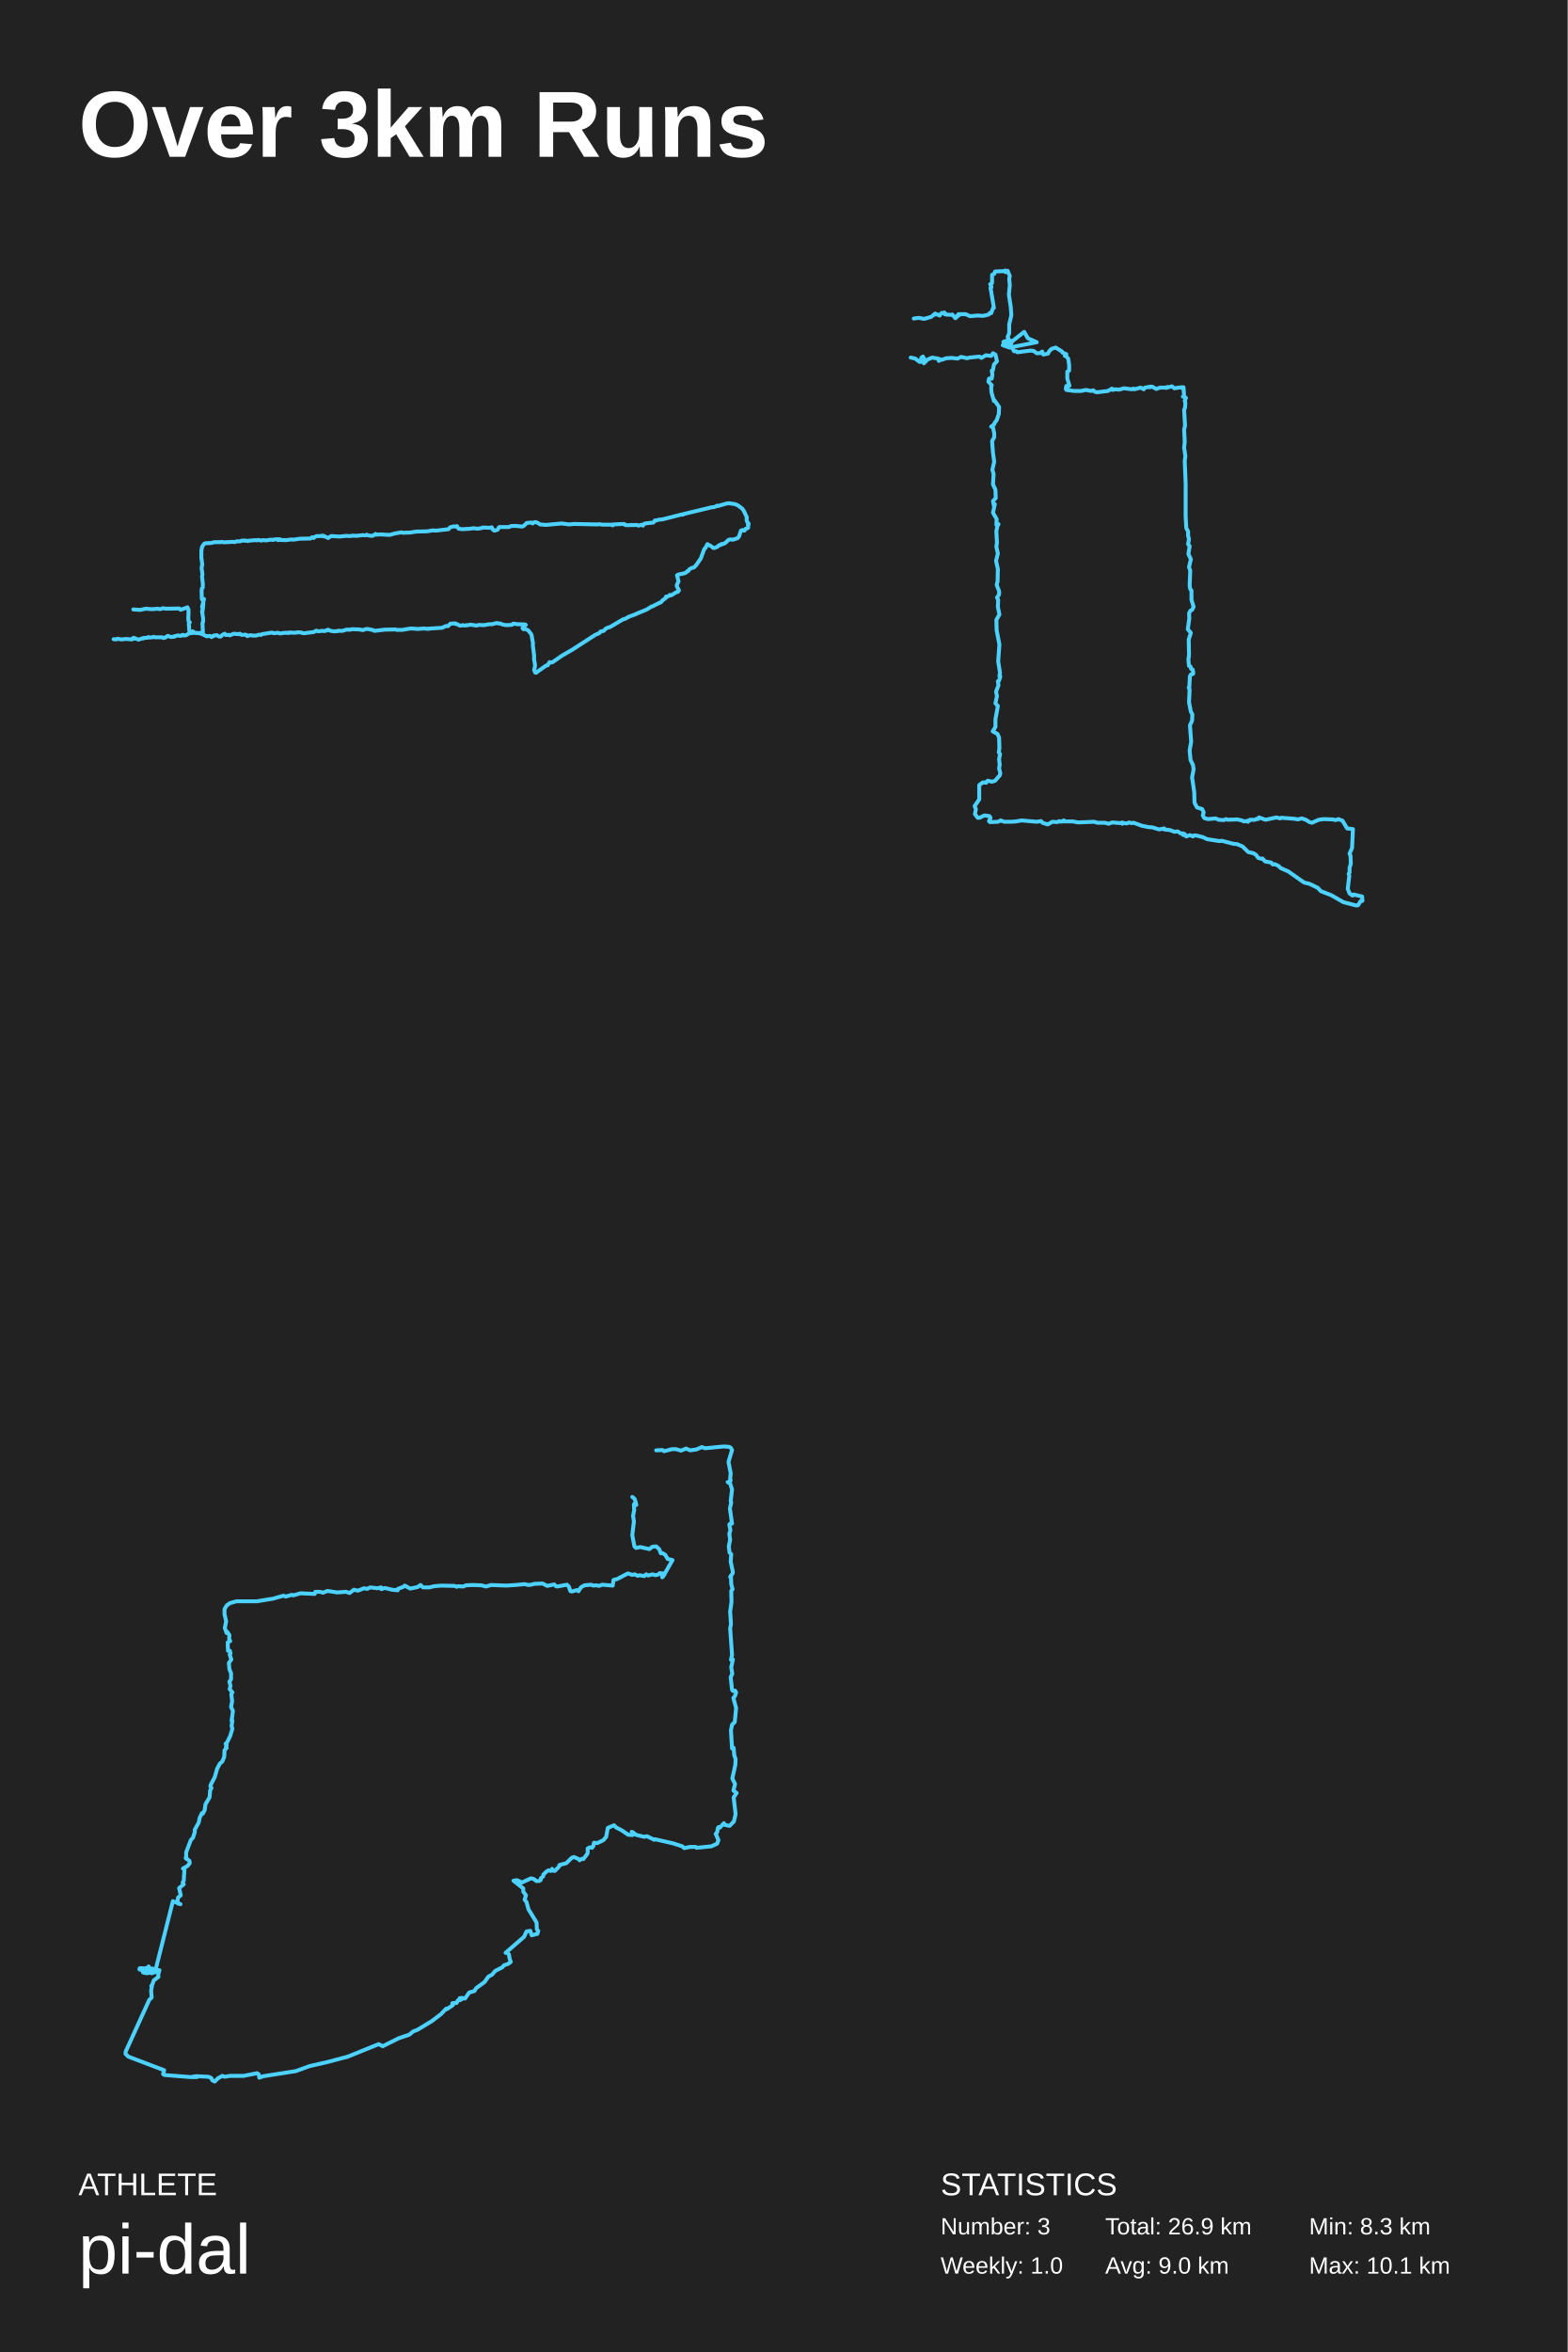
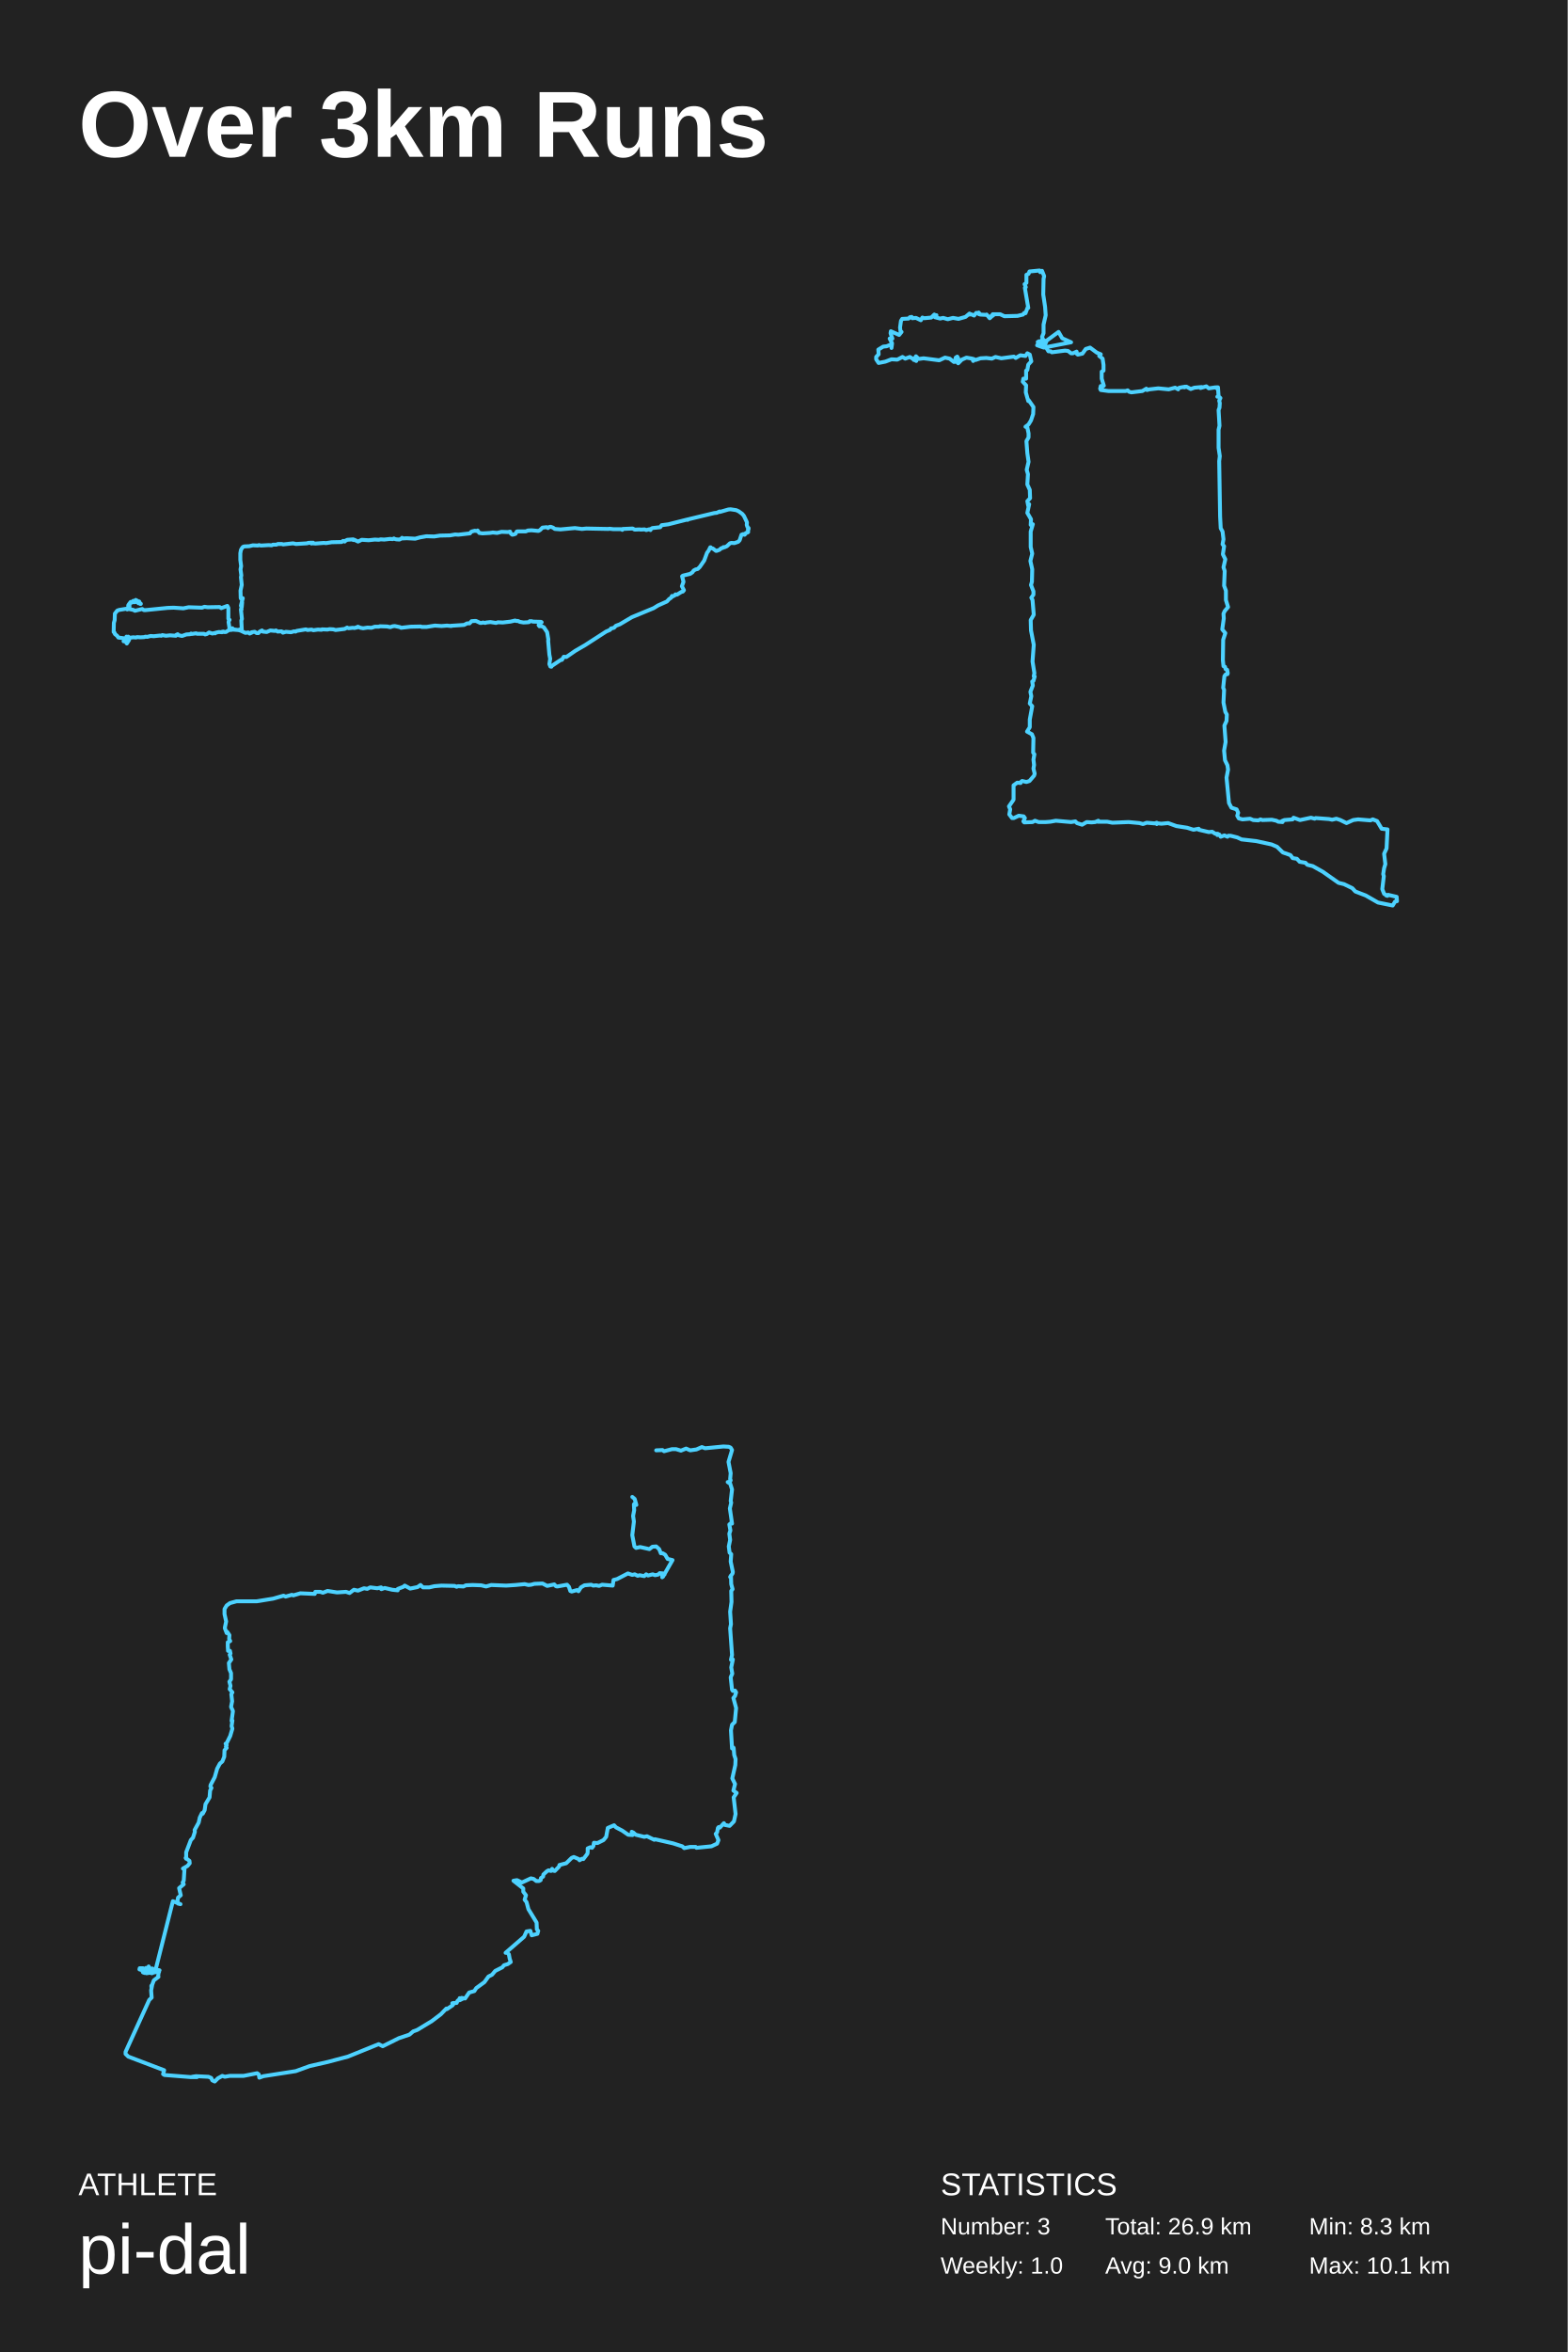
<svg xmlns="http://www.w3.org/2000/svg" baseProfile="full" height="300mm" version="1.1" viewBox="0,0,200,300" width="200mm">
  <defs />
  <rect fill="#222222" height="300" width="200" x="0" y="0" />
  <text fill="#FFFFFF" style="font-size:12px; font-family:Arial; font-weight:bold;" x="10" y="20">Over 3km Runs</text>
  <text fill="#FFFFFF" style="font-size:4px; font-family:Arial" x="10" y="280">ATHLETE</text>
  <text fill="#FFFFFF" style="font-size:9px; font-family:Arial" x="10" y="290">pi-dal</text>
  <text fill="#FFFFFF" style="font-size:4px; font-family:Arial" x="120" y="280">STATISTICS</text>
  <text fill="#FFFFFF" style="font-size:3px; font-family:Arial" x="120" y="285">Number: 3</text>
  <text fill="#FFFFFF" style="font-size:3px; font-family:Arial" x="120" y="290">Weekly: 1.0</text>
  <text fill="#FFFFFF" style="font-size:3px; font-family:Arial" x="141" y="285">Total: 26.9 km</text>
  <text fill="#FFFFFF" style="font-size:3px; font-family:Arial" x="141" y="290">Avg: 9.0 km</text>
  <text fill="#FFFFFF" style="font-size:3px; font-family:Arial" x="167" y="285">Min: 8.3 km</text>
  <text fill="#FFFFFF" style="font-size:3px; font-family:Arial" x="167" y="290">Max: 10.1 km</text>
-   <polyline fill="none" points="17.005,77.733 17.868,77.794 18.592,77.642 19.399,77.703 20.095,77.642 20.429,77.703 20.763,77.581 21.208,77.642 22.851,77.612 23.018,77.764 23.073,77.764 23.491,77.612 23.63,77.581 23.908,77.46 24.047,77.733 24.047,78.432 24.02,78.705 24.047,79.221 24.159,79.464 24.214,79.373 24.131,79.464 24.075,79.677 24.131,79.92 24.131,80.284 24.242,80.77 24.548,80.74 24.493,80.74 24.493,80.649 25.411,80.77 25.745,80.861 26.386,81.165 26.775,81.104 26.97,81.256 27.248,81.134 27.193,81.104 27.248,81.074 27.666,81.013 27.944,81.195 28.167,81.195 28.362,80.983 28.668,80.831 28.779,80.983 29.225,80.983 29.308,81.043 29.809,80.831 30.422,80.891 30.589,80.831 30.811,80.983 31.34,80.952 31.396,81.013 31.507,81.013 31.535,81.134 31.953,81.013 32.231,81.074 32.648,81.074 33.066,80.952 33.289,80.983 33.428,80.891 34.708,80.679 34.903,80.77 35.488,80.709 35.71,80.8 36.351,80.709 36.852,80.74 36.824,80.679 36.907,80.679 37.659,80.709 37.965,80.649 38.466,80.679 38.549,80.74 38.772,80.77 40.025,80.618 40.359,80.436 40.554,80.527 41.138,80.466 41.416,80.497 41.611,80.406 41.695,80.436 41.834,80.314 42.196,80.466 42.558,80.527 43.114,80.497 43.17,80.436 43.365,80.466 43.699,80.466 44.172,80.314 44.729,80.314 44.84,80.254 45.842,80.284 46.288,80.375 46.622,80.254 46.9,80.223 47.624,80.375 47.763,80.466 49.071,80.314 50.463,80.284 50.602,80.345 51.27,80.345 52.411,80.163 53.33,80.223 54.081,80.163 54.666,80.223 54.555,80.193 56.42,80.072 56.837,79.859 57.171,79.859 57.449,79.555 57.867,79.525 58.062,79.525 58.145,79.525 58.118,79.586 58.396,79.646 58.646,79.798 58.813,79.798 59.008,79.737 59.342,79.798 59.481,79.737 59.509,79.768 60.038,79.677 60.818,79.798 61.068,79.707 61.736,79.737 62.432,79.616 62.794,79.616 63.239,79.495 63.434,79.464 63.573,79.525 63.824,79.525 64.074,79.646 64.575,79.737 65.16,79.707 65.355,79.677 65.438,79.555 65.689,79.555 65.884,79.616 66.997,79.646 67.08,79.707 66.774,79.859 66.663,80.102 66.774,80.254 67.025,80.223 67.387,80.406 67.748,80.861 67.832,81.074 67.999,82.076 67.971,82.258 68.138,83.594 68.138,84.141 68.249,84.718 68.249,85.021 68.138,85.447 68.277,85.781 68.416,85.811 68.444,85.72 68.5,85.72 69.53,84.991 69.78,84.839 69.864,84.87 70.114,84.444 70.226,84.505 70.476,84.475 71.701,83.625 73.065,82.835 75.932,80.983 76.489,80.74 76.6,80.557 77.018,80.466 77.268,80.193 77.574,80.041 77.825,79.98 79.467,79.009 79.773,78.918 80.274,78.644 81.026,78.371 81.276,78.249 82.473,77.764 83.058,77.399 83.308,77.308 84.143,76.883 84.282,76.853 84.589,76.519 84.867,76.336 84.978,76.093 84.978,76.184 85.09,76.154 85.034,76.124 85.424,75.972 85.452,75.881 85.563,75.942 85.674,75.911 86.259,75.547 86.481,75.486 86.621,75.304 86.342,74.757 86.342,74.636 86.565,74.15 86.37,73.391 86.481,73.3 87.316,73.117 87.484,73.057 87.706,72.844 87.79,72.844 87.957,72.601 88.235,72.449 88.513,72.389 88.792,72.115 89.404,71.235 89.794,70.172 89.877,69.989 90.016,69.868 90.239,69.412 90.239,69.443 90.295,69.412 90.351,69.534 90.573,69.564 91.019,69.898 91.13,69.898 91.52,69.746 91.742,69.534 91.937,69.504 92.048,69.382 92.188,69.412 92.522,69.261 92.939,68.866 93.134,68.805 93.552,68.835 93.579,68.805 94.08,68.653 94.275,68.441 94.526,67.681 94.776,67.59 94.888,67.681 94.971,67.681 95.138,67.438 95.305,67.408 95.444,67.287 95.444,67.317 95.444,67.104 95.416,66.983 95.5,66.922 95.5,66.77 95.361,66.649 95.249,66.345 95.277,65.981 95.277,66.011 95.194,65.799 94.86,65.1 94.637,64.827 94.136,64.462 93.802,64.311 93.023,64.189 92.716,64.219 91.659,64.523 91.52,64.553 91.52,64.493 91.13,64.675 90.796,64.705 87.261,65.556 87.122,65.647 87.122,65.586 84.477,66.254 84.032,66.284 83.781,66.376 83.559,66.376 83.364,66.649 82.278,66.77 82.084,66.892 82.028,67.044 82.028,66.953 81.916,66.922 81.443,67.044 81.221,66.953 80.636,66.983 80.58,66.953 80.441,66.983 79.857,66.983 79.745,66.953 79.69,66.861 79.578,66.831 78.214,66.892 78.131,66.922 78.159,67.013 77.992,66.922 76.934,66.922 76.405,66.861 76.238,66.892 73.204,66.831 72.62,66.892 71.645,66.77 69.669,66.953 68.89,66.892 68.639,66.71 68.305,66.588 68.138,66.619 67.943,66.77 67.971,66.71 67.748,66.649 67.192,66.71 66.858,67.044 66.635,67.165 65.689,67.074 65.188,67.104 64.909,67.226 63.74,67.226 63.657,67.256 63.49,67.56 63.239,67.651 63.044,67.681 63.044,67.621 62.849,67.53 62.738,67.256 62.46,67.317 61.569,67.287 61.486,67.347 60.957,67.438 60.372,67.378 59.982,67.438 58.953,67.499 58.507,67.438 58.285,67.104 58.285,67.196 57.895,67.135 57.533,67.226 57.394,67.287 57.227,67.499 55.64,67.681 55.195,67.651 54.499,67.773 53.107,67.803 52.328,67.924 51.381,67.955 51.242,67.894 50.379,68.046 49.711,68.228 48.542,68.167 47.958,68.198 47.902,68.107 47.902,68.167 47.596,68.289 47.54,68.35 47.123,68.319 46.761,68.228 46.789,68.198 46.622,68.289 46.26,68.258 45.453,68.35 44.979,68.319 44.701,68.38 44.172,68.35 43.309,68.441 42.363,68.38 42.224,68.38 41.862,68.623 41.361,68.38 41.277,68.35 41.194,68.41 41.277,68.41 41.194,68.319 40.776,68.38 40.387,68.38 40.136,68.501 40.025,68.623 40.053,68.532 39.997,68.562 39.802,68.532 39.607,68.684 38.243,68.714 37.464,68.835 37.158,68.805 36.518,68.896 35.627,68.866 35.682,68.775 35.543,68.805 35.46,68.896 35.46,68.775 34.987,68.805 35.07,68.805 34.847,68.866 34.541,68.835 33.985,68.927 33.511,68.896 33.344,68.957 32.927,68.866 32.788,68.927 32.593,68.896 31.813,68.957 31.563,69.018 31.396,68.957 30.839,68.957 30.644,69.048 30.171,69.048 30.004,69.139 29.587,69.109 29.308,69.139 28.529,69.169 28.251,69.109 28.111,69.169 27.889,69.139 27.638,69.169 27.415,69.139 26.914,69.261 26.219,69.291 26.052,69.352 25.912,69.534 25.773,69.777 25.69,70.232 25.69,71.143 25.801,71.994 25.718,72.449 25.829,73.269 25.773,73.512 25.885,74.575 25.857,74.97 25.745,75.091 25.718,75.365 25.745,76.397 25.801,76.488 25.94,76.458 25.968,76.427 26.024,76.458 26.024,76.397 25.773,77.43 25.94,76.974 25.885,77.642 25.829,77.733 25.857,77.946 25.773,77.946 25.912,78.857 25.912,79.312 25.829,79.464 25.885,80.649 25.829,80.649 25.829,80.709 25.718,80.679 25.356,80.77 24.604,80.709 24.604,80.527 24.409,80.588 23.713,81.043 23.435,81.043 23.379,80.983 23.185,81.013 23.185,81.074 22.906,81.104 22.739,81.043 22.322,81.134 22.238,81.225 22.238,81.165 22.21,81.195 21.848,81.256 21.403,81.104 21.097,81.317 20.846,81.377 20.707,81.286 19.733,81.286 19.622,81.225 19.455,81.286 19.009,81.317 18.926,81.256 18.787,81.347 18.286,81.377 18.286,81.438 18.091,81.438 17.673,81.59 17.284,81.438 17.172,81.468 17.089,81.347 16.838,81.468 16.838,81.56 16.031,81.499 15.474,81.56 14.973,81.468 14.834,81.56 14.5,81.529" stroke="#4dd2ff" stroke-linecap="round" stroke-linejoin="round" stroke-width="0.5" />
-   <polyline fill="none" points="116.186,45.61 116.771,45.738 117.318,46.163 117.63,46.121 117.747,46.206 117.864,45.695 117.747,45.482 117.552,45.61 117.513,45.823 117.63,46.078 117.708,45.951 117.864,46.334 118.332,45.865 118.917,45.61 119.659,45.738 119.776,46.036 119.815,45.78 120.088,45.908 120.712,45.695 121.453,45.653 122.156,45.738 122.624,45.525 123.365,45.695 123.677,45.61 124.965,45.482 125.199,45.653 125.784,45.312 126.448,45.397 126.682,45.057 126.994,45.227 127.189,46.078 126.799,46.504 126.682,47.185 126.526,47.27 126.604,47.738 126.526,48.292 126.174,48.292 126.096,48.675 126.526,49.143 126.448,49.356 126.487,50.037 126.799,51.144 126.838,51.016 127.462,51.91 127.423,52.804 127.15,53.612 126.877,53.953 126.838,54.123 126.448,54.421 126.682,54.506 126.838,55.273 126.838,55.783 126.565,56.252 126.682,57.784 126.838,58.891 126.604,59.912 126.76,60.466 126.682,61.785 126.994,62.466 127.033,63.53 126.682,63.913 126.799,64.509 126.916,64.296 126.682,65.403 127.15,66.212 127.111,66.935 127.384,66.85 127.228,67.148 127.111,67.787 127.189,69.234 127.111,69.745 127.306,70.596 127.072,71.532 127.306,72.597 127.267,74.171 127.15,74.597 127.462,75.406 127.462,75.831 127.189,76.215 127.345,76.512 127.306,77.406 127.501,78.385 127.111,79.066 127.15,80.386 127.501,82.216 127.345,84.344 127.579,85.834 127.501,86.217 127.618,86.26 127.462,86.813 127.306,86.898 127.384,87.409 127.072,88.218 127.189,88.771 126.994,89.707 127.306,90.048 126.994,91.75 126.994,92.729 126.643,93.283 127.267,93.623 127.462,94.091 127.501,95.453 127.423,95.964 127.579,96.177 127.462,96.858 127.54,97.539 127.462,98.007 127.618,98.645 127.54,98.901 126.955,99.582 126.565,99.71 126.018,99.582 125.745,99.795 125.823,99.837 125.394,99.795 124.926,100.135 124.926,101.965 124.341,102.817 124.497,103.2 124.38,103.838 124.731,104.306 124.965,104.306 125.589,104.008 126.213,104.093 126.37,104.306 126.174,104.732 126.291,104.86 127.345,104.817 127.657,104.647 128.125,104.817 129.023,104.817 129.608,104.774 130.31,104.647 132.261,104.817 132.807,104.732 133.002,104.945 133.666,105.158 134.251,104.817 134.875,104.86 135.148,104.732 135.343,104.817 135.734,104.647 135.616,104.689 135.655,104.774 136.865,104.774 137.528,104.902 139.596,104.817 139.986,104.945 140.962,104.945 141.43,105.072 141.898,104.902 142.913,104.987 143.186,104.902 143.186,105.072 143.069,104.945 143.771,105.03 144.044,104.902 144.317,104.987 144.629,104.945 145.683,105.328 146.541,105.498 147.048,105.541 147.868,105.796 148.531,105.668 148.531,105.796 149.272,105.881 149.819,106.094 150.248,106.051 150.638,106.307 150.95,106.307 150.911,106.477 150.989,106.519 151.145,106.392 151.34,106.69 151.808,106.519 152.199,106.69 152.316,106.562 152.589,106.562 153.447,106.775 153.993,107.03 155.593,107.286 155.866,107.243 157.349,107.626 157.817,107.669 158.519,107.967 159.261,108.69 159.885,108.818 160.236,109.031 160.509,109.414 160.899,109.541 161.055,109.499 161.407,109.882 162.148,110.01 162.382,110.265 162.616,110.222 163.084,110.435 163.396,110.733 164.372,111.159 166.362,112.563 167.064,112.734 168.117,113.244 168.508,113.67 169.834,114.181 171.395,115.074 173.034,115.5 173.268,115.457 173.58,114.947 173.814,114.904 173.775,114.351 172.682,114.095 172.487,114.181 172.604,114.223 172.448,114.181 172.526,114.181 172.175,113.968 171.941,113.372 172.136,111.712 172.058,111.457 172.175,111.286 172.175,110.691 172.331,110.18 172.292,109.158 172.175,108.86 172.487,108.179 172.604,105.753 171.863,105.668 171.278,104.689 170.732,104.477 170.419,104.604 170.029,104.519 168.859,104.477 168.234,104.562 167.376,104.945 167.064,104.86 166.596,104.562 166.089,104.391 165.542,104.519 165.152,104.434 163.435,104.306 163.318,104.391 162.85,104.264 161.446,104.562 160.626,104.264 160.509,104.477 160.353,104.434 160.119,104.562 159.456,104.562 159.456,104.647 159.144,104.689 159.261,104.732 159.222,104.817 158.987,104.732 158.675,104.774 158.441,104.647 157.856,104.519 156.646,104.562 156.412,104.477 156.139,104.604 155.476,104.562 155.086,104.391 154.11,104.477 153.642,104.349 153.447,104.008 153.564,103.625 153.369,103.2 152.706,102.987 152.394,102.391 152.355,101.029 152.082,99.156 152.277,98.135 152.199,97.581 151.886,96.943 151.769,95.709 151.964,94.602 151.808,92.516 152.082,91.921 152.121,91.112 151.925,90.771 151.691,89.58 151.769,87.962 151.652,87.707 151.73,87.664 151.808,86.217 151.964,86.004 152.199,85.962 152.238,85.834 152.16,85.408 151.964,85.323 151.886,85.025 151.691,84.94 151.613,84.174 151.691,83.493 151.652,81.578 151.925,80.726 151.535,80.258 151.73,78.854 151.691,78.258 151.847,77.917 152.082,77.789 152.277,77.406 152.004,76.512 152.004,75.321 151.847,75.15 151.769,74.682 151.847,72.809 151.691,72.341 151.925,71.32 151.613,70.681 151.769,69.66 151.574,69.404 151.691,68.766 151.574,68.34 151.574,67.787 151.34,67.361 151.262,65.871 151.262,61.7 151.145,58.805 151.223,58.167 151.067,57.103 151.145,56.379 151.067,54.804 151.184,54.294 151.067,52.293 151.184,51.995 151.223,51.399 151.145,51.101 151.301,50.761 151.028,50.505 150.911,50.59 151.067,50.548 150.989,49.398 150.794,49.398 150.833,49.526 150.677,49.398 149.819,49.526 149.506,49.271 148.765,49.484 148.921,49.356 148.765,49.441 147.985,49.441 147.517,49.611 146.97,49.313 146.697,49.398 146.814,49.313 146.073,49.441 145.878,49.569 145.917,49.654 145.527,49.441 144.707,49.654 144.59,49.569 144.395,49.654 143.381,49.526 142.796,49.696 142.249,49.654 141.937,49.739 141.859,49.569 141.352,49.867 139.947,50.037 139.635,49.952 139.479,49.782 139.206,49.867 138.543,49.739 137.918,49.867 137.021,49.867 136.046,49.739 135.968,49.569 136.046,49.228 136.28,49.313 136.436,49.186 136.163,48.292 136.163,47.398 136.397,47.27 136.397,46.546 136.28,45.738 135.968,45.397 135.851,45.397 136.046,45.184 135.538,44.971 135.499,44.844 134.68,44.333 134.134,44.503 133.822,44.844 133.705,45.099 133.119,45.227 133.002,45.142 132.963,44.844 132.729,45.014 132.495,45.057 132.261,45.057 131.871,44.759 131.481,44.716 129.803,44.929 129.647,44.801 129.374,44.801 128.906,44.035 129.101,43.567 129.023,43.609 128.906,43.439 128.828,43.524 128.789,43.822 128.398,43.78 128.632,43.95 128.554,44.035 128.515,43.609 128.515,43.78 128.398,43.609 128.164,43.524 128.398,43.694 128.554,43.311 128.554,43.439 128.75,43.397 128.632,43.397 128.711,43.78 128.672,43.865 128.632,43.567 128.593,44.205 128.711,44.078 128.632,43.822 128.711,43.865 130.661,42.332 131.13,43.141 132.261,43.652 128.789,44.333 127.93,44.035 128.086,43.822 128.008,43.609 128.711,43.78 128.828,43.609 128.554,42.971 128.75,42.503 128.75,41.396 129.023,40.204 128.945,39.14 128.711,37.565 128.828,36.373 128.75,35.564 128.828,35.224 128.554,34.543 128.281,34.67 128.32,34.713 128.203,34.67 128.242,34.5 128.125,34.585 126.955,34.628 126.838,34.926 126.565,35.053 126.565,36.075 126.448,36.245 126.33,36.245 126.487,36.628 126.37,36.714 126.799,39.268 126.721,39.225 126.448,39.949 126.291,39.906 126.135,40.119 125.433,40.289 124.692,40.247 123.755,40.332 123.209,40.076 122.273,40.076 122.234,40.247 122.312,40.247 122.117,40.247 122.117,40.374 121.883,40.587 121.492,40.119 121.453,40.161 120.673,40.119 120.478,39.863 120.517,40.076 120.478,39.949 120.166,39.906 119.893,40.161 119.893,40.247 119.503,40.076 119.307,40.119 119.307,39.991 118.8,40.417 117.903,40.672 117.201,40.545 116.576,40.63" stroke="#4dd2ff" stroke-linecap="round" stroke-linejoin="round" stroke-width="0.5" />
+   <polyline fill="none" points="17.964,77.003 17.964,77.031 17.887,77.031 17.758,76.721 17.654,76.946 17.447,76.608 17.396,76.664 17.189,76.608 17.137,76.664 17.008,76.636 16.801,76.805 16.672,76.777 16.517,76.975 16.517,77.539 16.413,77.567 16.439,77.68 17.008,77.793 17.215,77.905 18.145,77.68 18.352,77.821 18.559,77.821 21.377,77.539 22.153,77.51 23.394,77.595 24.066,77.454 25.772,77.51 26.083,77.398 26.496,77.454 28.022,77.426 28.228,77.567 29.004,77.285 29.133,77.539 29.133,78.921 29.237,79.146 29.288,79.062 29.211,79.146 29.159,79.344 29.314,80.359 29.599,80.331 29.547,80.246 30.4,80.359 30.71,80.444 31.305,80.726 31.667,80.67 31.848,80.811 32.106,80.698 32.055,80.67 32.106,80.641 32.494,80.585 32.753,80.754 32.96,80.754 33.141,80.557 33.425,80.416 33.528,80.557 34.02,80.613 34.485,80.416 35.054,80.472 35.209,80.416 35.416,80.557 35.907,80.529 35.959,80.585 36.062,80.585 36.088,80.698 36.476,80.585 37.122,80.641 37.51,80.529 37.717,80.557 37.846,80.472 39.035,80.275 39.216,80.359 39.759,80.303 39.966,80.387 40.561,80.303 41.026,80.331 41.078,80.275 41.776,80.303 42.06,80.246 42.526,80.275 42.81,80.359 43.973,80.218 44.284,80.049 44.465,80.134 45.008,80.077 45.266,80.105 45.447,80.021 45.525,80.049 45.654,79.936 45.99,80.077 46.326,80.134 46.895,80.049 47.386,80.077 47.826,79.936 48.343,79.936 48.446,79.88 49.377,79.908 49.79,79.993 50.101,79.88 50.359,79.852 51.031,79.993 51.161,80.077 52.376,79.936 53.669,79.908 53.798,79.964 54.418,79.964 55.478,79.795 56.331,79.852 57.03,79.795 57.572,79.852 57.469,79.823 59.201,79.711 59.589,79.513 59.899,79.513 60.158,79.231 60.546,79.203 60.727,79.203 61.27,79.457 61.425,79.457 61.606,79.4 61.916,79.457 62.045,79.4 62.562,79.344 63.286,79.457 63.519,79.372 64.139,79.4 65.122,79.287 65.716,79.146 65.846,79.203 66.078,79.203 66.311,79.316 66.776,79.4 67.319,79.372 67.5,79.344 67.578,79.231 67.811,79.231 67.992,79.287 69.026,79.316 69.103,79.372 68.819,79.513 68.715,79.739 68.819,79.88 69.052,79.852 69.388,80.021 69.801,80.641 69.956,81.572 69.931,81.741 70.086,83.49 70.189,84.026 70.086,84.703 70.215,85.013 70.344,85.041 70.37,84.957 71.378,84.28 71.611,84.139 71.689,84.167 71.921,83.772 72.257,83.8 73.395,83.011 74.662,82.277 77.325,80.557 77.842,80.331 77.945,80.162 78.333,80.077 78.566,79.823 79.083,79.626 80.608,78.723 83.4,77.567 83.943,77.228 85.081,76.721 85.365,76.41 85.624,76.241 85.727,76.016 85.727,76.1 85.831,76.072 86.141,75.903 86.167,75.818 86.374,75.846 86.917,75.508 87.123,75.451 87.253,75.282 86.994,74.774 87.201,74.21 87.02,73.505 87.123,73.421 88.054,73.195 88.338,72.997 88.494,72.772 88.752,72.631 89.011,72.574 89.269,72.321 89.838,71.503 90.2,70.515 90.407,70.233 90.614,69.81 90.665,69.81 90.717,69.923 90.924,69.951 91.338,70.261 91.441,70.261 91.803,70.12 92.01,69.923 92.191,69.895 92.294,69.782 92.423,69.81 92.734,69.669 93.121,69.302 93.302,69.246 93.69,69.274 94.181,69.105 94.362,68.908 94.595,68.202 94.828,68.118 94.931,68.202 95.009,68.202 95.164,67.977 95.319,67.948 95.448,67.864 95.422,67.554 95.5,67.497 95.5,67.356 95.371,67.243 95.267,66.961 95.293,66.651 95.216,66.454 94.905,65.805 94.699,65.551 94.233,65.212 93.923,65.071 93.199,64.959 92.915,64.987 91.932,65.269 91.803,65.297 91.803,65.241 91.441,65.41 91.131,65.438 87.847,66.228 87.718,66.312 87.718,66.256 85.262,66.877 84.409,66.989 84.228,67.243 83.219,67.356 83.038,67.469 82.987,67.61 82.987,67.525 82.883,67.497 82.444,67.61 82.237,67.525 81.694,67.554 81.642,67.525 80.97,67.554 80.712,67.413 79.445,67.469 79.367,67.497 79.393,67.582 79.238,67.497 78.256,67.497 77.764,67.441 77.609,67.469 74.791,67.413 74.248,67.469 73.343,67.356 71.508,67.525 70.784,67.469 70.551,67.3 70.241,67.187 70.086,67.215 69.905,67.356 69.931,67.3 69.724,67.243 69.207,67.3 68.896,67.61 68.69,67.723 67.811,67.638 67.345,67.666 67.087,67.779 66.001,67.779 65.923,67.807 65.768,68.09 65.535,68.174 65.354,68.202 65.173,68.061 65.07,67.807 64.812,67.864 63.984,67.836 63.415,67.977 62.872,67.92 62.511,67.977 61.554,68.033 61.14,67.977 60.933,67.666 60.933,67.751 60.571,67.695 60.235,67.779 60.106,67.836 59.951,68.033 58.477,68.202 58.064,68.174 57.417,68.287 56.125,68.315 55.401,68.428 54.392,68.4 53.591,68.541 52.97,68.71 51.885,68.654 51.342,68.682 51.29,68.597 51.29,68.654 50.954,68.823 50.566,68.795 50.23,68.71 50.256,68.682 50.101,68.766 49.765,68.738 49.015,68.823 48.575,68.795 48.317,68.851 47.826,68.823 47.024,68.908 46.145,68.851 45.68,69.077 45.214,68.851 45.059,68.879 45.137,68.879 45.059,68.795 44.309,68.851 44.077,68.964 43.973,69.077 43.999,68.992 43.947,69.02 43.767,68.992 43.586,69.133 42.319,69.161 41.595,69.274 41.31,69.246 40.25,69.331 39.888,69.302 39.94,69.218 39.733,69.331 39.733,69.218 39.294,69.246 39.371,69.246 39.165,69.302 37.768,69.387 37.381,69.302 36.114,69.443 35.959,69.387 35.442,69.387 35.261,69.472 34.821,69.472 34.666,69.556 34.278,69.528 33.296,69.584 33.037,69.528 32.908,69.584 32.262,69.556 31.796,69.669 31.15,69.697 30.995,69.754 30.865,69.923 30.736,70.149 30.659,70.572 30.659,71.418 30.762,72.208 30.684,72.631 30.788,73.392 30.736,73.618 30.84,74.605 30.684,75.339 30.71,76.298 30.762,76.382 30.917,76.326 30.969,76.354 30.969,76.298 30.736,77.257 30.891,76.834 30.84,77.454 30.788,77.539 30.814,77.736 30.736,77.736 30.865,78.949 30.788,79.146 30.84,80.246 30.788,80.303 30.684,80.275 30.348,80.359 29.65,80.303 29.65,80.134 29.469,80.19 28.823,80.613 28.564,80.613 28.513,80.557 28.332,80.585 28.332,80.641 27.918,80.613 27.53,80.698 27.453,80.782 27.453,80.726 27.091,80.811 26.677,80.67 26.393,80.867 26.16,80.923 26.031,80.839 25.126,80.839 25.023,80.782 24.428,80.867 24.376,80.811 24.247,80.895 23.782,80.923 23.213,81.121 22.747,81.008 22.67,80.895 22.437,81.008 22.437,81.093 21.687,81.036 21.17,81.093 20.705,81.008 20.576,81.093 20.395,81.064 19.619,81.149 19.205,81.121 18.792,81.234 18.533,81.205 18.43,81.262 17.913,81.29 17.473,81.262 17.37,81.318 16.982,81.29 16.387,81.375 16.206,81.318 16.129,81.205 16.155,81.375 16.361,81.205 16.439,81.262 16.31,81.318 16.258,81.262 16.206,81.431 15.767,81.798 16.077,81.657 16.206,81.459 16.232,81.657 16.206,81.403 16.103,81.318 16.103,81.403 16.18,81.318 16.18,81.77 16.025,81.516 16.077,81.939 16.18,82.08 16.465,81.629 15.922,81.431 15.095,81.318 14.94,81.093 14.655,80.867 14.629,80.726 14.5,80.613 14.526,79.457 14.629,79.09 14.655,78.272 14.965,77.877 15.224,77.793 16.077,77.652 16.232,77.736 16.387,77.68 16.439,77.454 16.361,77.369 16.361,77.2 16.491,77.003 16.904,76.805 17.241,76.805 17.602,76.693 17.68,76.749 17.628,76.693 17.602,76.749 17.628,76.693 17.318,76.523" stroke="#4dd2ff" stroke-linecap="round" stroke-linejoin="round" stroke-width="0.5" />
+   <polyline fill="none" points="113.731,43.912 113.107,44.168 112.677,44.21 112.053,44.594 112.092,45.19 111.779,45.531 111.779,45.829 112.092,46.297 112.95,46.127 113.731,45.829 114.473,45.871 115.137,45.531 115.488,45.744 116.073,45.531 116.893,46.042 116.698,45.871 116.581,45.914 116.854,45.445 117.205,45.786 117.83,45.701 119.821,45.957 120.563,45.616 121.148,45.744 121.695,46.169 122.007,46.127 122.124,46.212 122.241,45.701 122.124,45.488 121.929,45.616 121.89,45.829 122.007,46.084 122.085,45.957 122.241,46.34 122.71,45.871 123.295,45.616 124.037,45.744 124.154,46.042 124.193,45.786 124.466,45.914 125.091,45.701 125.833,45.658 126.535,45.744 127.004,45.531 127.746,45.701 129.346,45.488 129.58,45.658 130.166,45.318 130.829,45.403 131.064,45.062 131.376,45.233 131.571,46.084 131.181,46.51 131.064,47.192 130.908,47.277 130.908,48.299 130.556,48.299 130.478,48.682 130.908,49.151 130.869,50.045 131.181,51.152 131.22,51.025 131.844,51.919 131.805,52.813 131.532,53.623 131.22,54.134 130.829,54.432 131.064,54.517 131.22,55.283 131.22,55.795 130.947,56.263 131.064,57.796 131.22,58.903 130.986,59.926 131.142,60.479 131.064,61.799 131.376,62.481 131.415,63.546 131.064,63.929 131.181,64.525 131.298,64.312 131.064,65.419 131.532,66.229 131.493,66.953 131.766,66.867 131.493,67.804 131.493,69.763 131.688,70.615 131.454,71.552 131.688,72.617 131.649,74.192 131.532,74.618 131.844,75.427 131.844,75.853 131.571,76.236 131.727,76.535 131.883,78.408 131.493,79.09 131.532,80.41 131.883,82.241 131.727,84.37 131.962,85.861 131.883,86.244 132.001,86.287 131.844,86.84 131.688,86.926 131.766,87.437 131.454,88.246 131.571,88.799 131.376,89.736 131.688,90.077 131.376,91.78 131.376,92.76 131.025,93.313 131.649,93.654 131.844,94.123 131.805,95.996 131.962,96.209 131.844,96.891 131.923,97.572 131.844,98.04 132.001,98.679 131.923,98.935 131.337,99.616 130.947,99.744 130.4,99.616 130.127,99.829 130.205,99.872 129.775,99.829 129.307,100.17 129.307,102.001 128.721,102.853 128.878,103.236 128.761,103.875 129.112,104.343 129.346,104.343 129.971,104.045 130.595,104.13 130.751,104.343 130.556,104.769 130.673,104.897 131.727,104.854 132.04,104.684 132.508,104.854 133.406,104.854 133.991,104.811 134.694,104.684 136.646,104.854 137.193,104.769 137.388,104.982 138.051,105.195 138.637,104.854 139.262,104.897 139.73,104.854 140.12,104.684 140.042,104.811 141.252,104.811 141.916,104.939 143.985,104.854 145.351,104.982 145.82,105.109 146.288,104.939 147.303,105.024 147.576,104.939 147.576,105.109 147.459,104.982 148.162,105.067 149.021,104.982 150.075,105.365 151.441,105.578 152.261,105.833 152.925,105.706 152.925,105.833 154.213,106.132 154.642,106.089 155.033,106.344 155.345,106.344 155.306,106.515 155.54,106.43 155.735,106.728 156.204,106.557 156.594,106.728 156.711,106.6 156.984,106.6 157.843,106.813 158.39,107.068 160.264,107.281 162.215,107.707 162.918,108.005 163.66,108.729 164.636,109.07 164.909,109.453 165.456,109.538 165.807,109.922 166.549,110.049 166.783,110.305 167.485,110.475 168.774,111.199 170.765,112.604 171.467,112.775 172.521,113.286 172.912,113.711 174.239,114.222 175.8,115.117 177.674,115.5 177.986,114.989 178.221,114.946 178.182,114.393 177.089,114.137 176.893,114.222 177.011,114.265 176.854,114.222 176.932,114.222 176.581,114.01 176.347,113.413 176.542,111.753 176.464,111.497 176.581,110.731 176.737,110.22 176.581,108.899 176.893,108.218 177.011,105.791 176.269,105.706 175.683,104.726 175.137,104.513 174.824,104.641 173.263,104.513 172.638,104.598 171.78,104.982 170.999,104.598 170.491,104.428 169.945,104.556 169.554,104.471 167.837,104.343 167.72,104.428 167.251,104.3 165.846,104.598 165.026,104.3 164.909,104.513 163.855,104.598 163.543,104.726 163.66,104.769 163.621,104.854 163.074,104.811 162.84,104.684 162.254,104.556 161.044,104.598 160.81,104.513 160.537,104.641 159.873,104.598 159.483,104.428 158.507,104.513 158.038,104.386 157.843,104.045 157.96,103.662 157.765,103.236 157.102,103.023 156.789,102.427 156.477,99.19 156.672,98.168 156.594,97.615 156.282,96.976 156.165,95.741 156.36,94.634 156.204,92.547 156.477,91.951 156.516,91.142 156.321,90.801 156.087,89.609 156.165,87.99 156.048,87.735 156.204,86.244 156.36,86.031 156.594,85.989 156.633,85.861 156.555,85.435 156.36,85.35 156.282,85.052 156.087,84.967 156.009,84.2 156.048,81.602 156.321,80.751 155.93,80.282 156.126,78.877 156.087,78.281 156.243,77.94 156.672,77.429 156.399,76.535 156.399,75.342 156.165,74.703 156.243,72.83 156.087,72.361 156.321,71.339 156.009,70.7 156.165,69.678 155.969,69.423 156.087,68.784 155.969,67.804 155.735,67.378 155.657,65.888 155.54,58.818 155.618,58.179 155.462,57.115 155.462,54.815 155.579,54.304 155.462,52.302 155.579,52.004 155.618,51.408 155.54,51.11 155.696,50.769 155.423,50.514 155.306,50.599 155.462,50.556 155.384,49.406 155.189,49.406 155.228,49.534 155.072,49.406 154.213,49.534 153.9,49.278 153.159,49.491 153.315,49.364 152.378,49.449 151.91,49.619 151.363,49.321 151.09,49.406 151.207,49.321 150.465,49.449 150.27,49.577 150.309,49.662 149.919,49.449 149.099,49.662 147.772,49.534 146.64,49.662 146.327,49.747 146.249,49.577 145.742,49.875 144.336,50.045 144.024,49.96 143.868,49.79 143.595,49.875 141.409,49.875 140.433,49.747 140.355,49.577 140.433,49.236 140.667,49.321 140.823,49.193 140.55,48.299 140.55,47.405 140.784,47.277 140.784,46.553 140.667,45.744 140.237,45.403 140.433,45.19 139.925,44.977 139.066,44.338 138.52,44.509 138.09,45.105 137.505,45.233 137.388,45.147 137.349,44.849 136.88,45.062 136.646,45.062 136.256,44.764 135.865,44.721 134.187,44.934 134.031,44.807 133.757,44.807 133.289,44.04 133.484,43.572 133.406,43.614 133.289,43.444 133.211,43.529 133.172,43.827 132.781,43.785 133.016,43.955 132.937,44.04 132.898,43.614 132.898,43.785 132.781,43.614 132.547,43.529 132.781,43.699 132.937,43.316 132.937,43.444 133.133,43.401 133.016,43.401 133.094,43.785 133.055,43.87 133.016,43.572 132.977,44.21 133.094,44.083 133.016,43.827 135.046,42.336 135.514,43.146 136.646,43.657 133.172,44.338 132.313,44.04 132.469,43.827 132.391,43.614 133.094,43.785 133.211,43.614 132.937,42.975 133.133,42.507 133.133,41.4 133.406,40.207 133.328,39.142 133.094,37.566 133.133,35.565 133.211,35.224 132.937,34.543 132.703,34.713 132.625,34.5 131.337,34.628 131.22,34.926 130.947,35.054 130.947,36.076 130.712,36.246 130.869,36.629 130.751,36.715 131.181,39.27 131.103,39.227 130.829,39.951 130.673,39.909 130.517,40.122 129.815,40.292 128.136,40.335 127.589,40.079 126.652,40.079 126.692,40.25 126.496,40.25 126.496,40.377 126.262,40.59 125.872,40.122 125.833,40.164 125.052,40.122 124.857,39.866 124.896,40.079 124.857,39.951 124.544,39.909 124.271,40.25 123.881,40.079 123.686,40.122 123.686,39.994 123.178,40.42 122.28,40.675 121.578,40.548 120.914,40.718 120.328,40.548 119.938,40.633 119.274,40.463 119.47,40.207 119.235,40.207 119.196,40.122 118.806,40.505 117.908,40.59 117.674,40.505 117.479,40.846 116.854,40.548 116.386,40.59 116.308,40.42 116.073,40.463 115.917,40.633 115.097,40.675 114.941,40.931 114.824,41.783 114.902,42.379 115.019,42.336 114.707,42.72 113.653,42.251 113.614,42.507 113.848,43.188 113.497,43.188 113.809,43.785 113.731,44.381" stroke="#4dd2ff" stroke-linecap="round" stroke-linejoin="round" stroke-width="0.5" />
  <polyline fill="none" points="83.715,184.992 84.513,184.954 84.721,185.105 85.727,184.841 86.247,184.841 86.871,185.03 87.53,184.765 88.051,184.992 88.848,184.878 89.542,184.576 89.958,184.727 92.282,184.5 92.975,184.538 93.218,184.651 93.391,184.954 92.94,186.467 93.218,187.905 93.149,188.662 93.218,188.813 93.01,189.154 92.836,189.04 93.079,189.002 93.391,189.986 93.218,191.462 93.287,191.651 93.114,192.408 93.391,194.337 93.218,194.299 93.044,194.451 93.183,195.207 93.044,195.624 93.149,196.418 92.975,197.251 93.079,198.045 93.287,198.234 93.218,199.18 93.495,200.504 93.461,200.693 93.149,201.148 93.253,200.958 93.287,202.056 93.461,202.699 93.287,202.926 93.322,204.326 93.149,205.574 93.253,207.163 93.149,207.693 93.391,211.098 93.253,211.703 93.495,211.665 93.287,212.687 93.426,213.481 93.218,213.935 93.391,215.524 93.495,215.676 93.773,215.638 93.912,215.865 93.773,216.319 93.565,216.584 93.912,217.87 93.738,219.648 93.391,219.989 93.253,220.708 93.391,223.015 93.53,223.015 93.565,222.902 93.599,222.978 93.669,223.848 93.842,224.377 93.807,225.134 93.426,226.837 93.773,227.555 93.565,228.388 93.981,228.69 93.599,229.258 93.842,231.376 93.634,232.322 93.079,232.89 92.49,232.776 92.351,232.549 91.831,233.117 91.692,233.041 91.588,233.155 91.484,233.722 91.31,233.911 91.657,234.706 91.484,235.16 90.756,235.5 88.848,235.689 88.744,235.576 88.051,235.576 87.288,235.727 87.045,235.5 85.866,235.122 83.542,234.592 83.473,234.668 82.536,234.214 82.19,234.29 81.114,234.025 80.768,233.722 80.629,233.798 80.594,233.646 80.768,233.949 80.698,234.063 80.143,234.025 79.38,233.495 78.583,233.079 78.34,232.814 77.542,233.155 77.334,234.29 76.987,234.706 76.224,235.084 75.774,235.046 75.704,235.462 75.531,235.689 75.323,235.614 74.976,235.765 74.976,236.219 74.941,236.446 74.421,237.127 74.248,237.089 73.936,237.278 73.832,237.127 73.207,236.862 72.93,236.976 72.236,237.657 71.369,237.884 71.335,238.073 70.78,238.64 70.572,238.602 70.433,238.375 70.294,238.64 69.982,238.565 69.774,238.678 69.323,239.094 69.288,239.359 69.011,239.548 68.976,239.813 68.768,239.926 68.421,239.926 68.075,239.662 67.728,239.586 66.583,240.116 65.959,239.813 65.508,239.889 66.757,240.872 66.757,241.288 67.103,241.742 66.93,242.31 67.173,242.613 67.416,243.52 68.456,245.223 68.491,246.093 68.664,246.282 68.56,246.66 67.832,246.85 67.658,246.282 67.173,246.358 66.861,247.039 64.502,249.082 64.606,249.006 64.919,249.271 65.023,249.838 65.161,250.254 64.78,250.519 64.294,250.671 64.086,250.935 63.185,251.389 62.768,251.881 62.318,252.108 61.797,252.827 60.757,253.583 60.514,253.962 59.855,254.151 59.335,254.908 58.884,254.832 59.023,254.945 58.641,255.135 58.641,254.87 58.641,254.983 58.745,254.908 58.364,255.21 58.26,255.475 57.705,255.513 57.948,255.475 57.74,255.778 57.011,256.269 56.942,256.194 56.248,256.913 55.104,257.783 53.231,258.918 52.711,259.107 52.226,259.523 50.873,259.977 48.827,260.998 48.307,260.733 44.388,262.322 41.821,263.003 39.498,263.533 37.729,264.176 33.602,264.819 33.082,265.008 33.013,264.592 32.804,264.441 31.07,264.781 29.302,264.781 28.678,264.895 28.365,264.781 27.81,265.084 27.394,265.5 27.082,265.349 26.943,265.046 26.597,264.895 25.001,264.819 24.516,264.895 25.14,264.933 24.308,264.933 20.978,264.668 20.805,264.554 20.944,264.062 16.366,262.322 16.019,261.982 16.019,261.717 19.036,255.097 19.348,254.794 19.279,253.886 19.418,253.167 19.314,253.281 19.314,253.432 19.626,252.6 20.215,252.146 20.181,252.032 20.25,251.427 20.285,251.541 20.077,251.465 20.354,251.314 20.181,251.276 19.903,251.503 18.69,251.692 18.447,251.616 18.863,251.465 19.036,251.238 18.481,251.087 19.418,251.2 19.453,251.087 19.071,251.162 19.106,251.011 18.967,250.973 18.967,250.822 19.002,250.973 18.585,251.427 17.788,251.2 17.823,251.049 18.239,251.049 18.031,251.2 18.204,251.465 18.481,251.578 18.447,251.654 18.239,251.578 18.516,251.314 18.62,251.011 19.14,251.049 19.244,251.654 19.244,251.162 19.487,251.654 19.348,251.692 19.869,251.465 19.765,251.578 22.054,242.499 23.025,242.877 22.712,242.802 22.643,242.461 22.712,242.045 23.059,241.742 22.851,240.834 23.441,240.343 23.302,240.116 23.441,239.889 23.545,238.224 23.337,238.338 23.926,237.997 24.204,237.657 24.169,237.354 23.684,236.976 23.753,237.089 23.753,236.257 24.342,234.706 24.62,234.403 24.863,233.646 24.828,233.419 25.348,232.474 25.487,231.83 25.764,231.263 25.868,231.339 26.111,230.885 26.215,230.128 26.735,229.258 26.805,228.388 26.978,228.047 26.839,227.858 26.874,227.669 27.394,226.685 27.706,225.588 28.053,224.945 28.365,224.68 28.608,224.075 28.643,223.242 28.92,222.94 28.816,222.788 28.92,222.599 28.782,222.41 28.92,222.334 29.371,221.426 29.649,220.481 29.545,220.178 29.649,219.459 29.545,219.497 29.718,218.248 29.475,217.719 29.614,217 29.51,216.092 29.649,215.865 29.302,215.449 29.406,215.033 29.267,214.503 29.475,214.2 29.475,213.406 29.267,212.914 29.198,212.119 29.51,211.665 29.302,211.06 29.406,210.909 29.336,210.568 29.094,210.568 29.059,210.001 29.059,209.471 29.371,209.32 29.232,209.055 29.267,208.563 28.99,208.147 28.92,208.298 28.678,207.655 28.851,206.823 28.643,205.877 28.643,205.234 28.92,204.78 29.336,204.477 30.169,204.25 32.735,204.25 34.851,203.909 36.168,203.531 36.446,203.645 37.244,203.418 37.417,203.493 38.319,203.228 40.157,203.304 40.226,203.039 40.85,203.039 41.197,203.153 41.787,202.926 43.001,203.115 44.145,203.039 44.596,203.191 45.151,202.774 45.671,202.888 46.434,202.585 46.85,202.661 47.232,202.472 48.133,202.585 48.619,202.472 48.515,202.585 48.653,202.699 49.07,202.547 50.041,202.774 50.734,202.85 50.63,202.774 50.769,202.661 51.463,202.396 51.636,202.245 52.33,202.623 53.266,202.434 53.647,202.169 53.96,202.472 54.757,202.472 55.416,202.32 56.318,202.245 57.983,202.283 58.26,202.396 58.433,202.32 59.127,202.358 59.439,202.207 60.306,202.169 61.381,202.207 62.005,202.358 62.664,202.169 64.572,202.245 65.751,202.169 66.93,202.056 67.416,202.169 67.762,202.131 68.179,202.018 69.219,201.98 69.809,202.283 70.71,202.093 70.918,202.32 71.092,202.358 72.34,202.131 72.583,202.396 72.756,202.926 72.93,203.001 73.623,202.812 73.797,202.964 74.109,202.472 74.56,202.207 75.427,202.131 75.67,202.245 76.051,202.207 76.433,202.283 76.814,202.131 78.167,202.245 78.271,201.526 78.721,201.412 80.109,200.693 80.664,200.883 80.976,200.807 81.357,200.996 81.6,200.92 82.19,201.034 82.432,200.807 82.675,200.958 83.265,200.807 83.577,200.92 83.958,200.845 84.166,200.656 84.582,200.693 84.791,200.807 84.582,200.845 84.721,200.845 84.478,201.185 84.478,200.883 84.652,200.883 84.513,200.883 84.582,200.807 84.582,201.11 85.796,198.991 85.172,198.84 84.86,198.31 84.548,198.121 84.305,198.121 84.097,197.591 83.715,197.251 83.23,197.288 82.848,197.591 81.669,197.326 81.149,197.44 80.941,197.251 80.664,195.813 80.872,194.072 80.768,193.354 80.906,192.635 80.872,191.878 80.941,191.802 81.184,191.954 80.976,191.197 80.664,190.932" stroke="#4dd2ff" stroke-linecap="round" stroke-linejoin="round" stroke-width="0.5" />
</svg>
